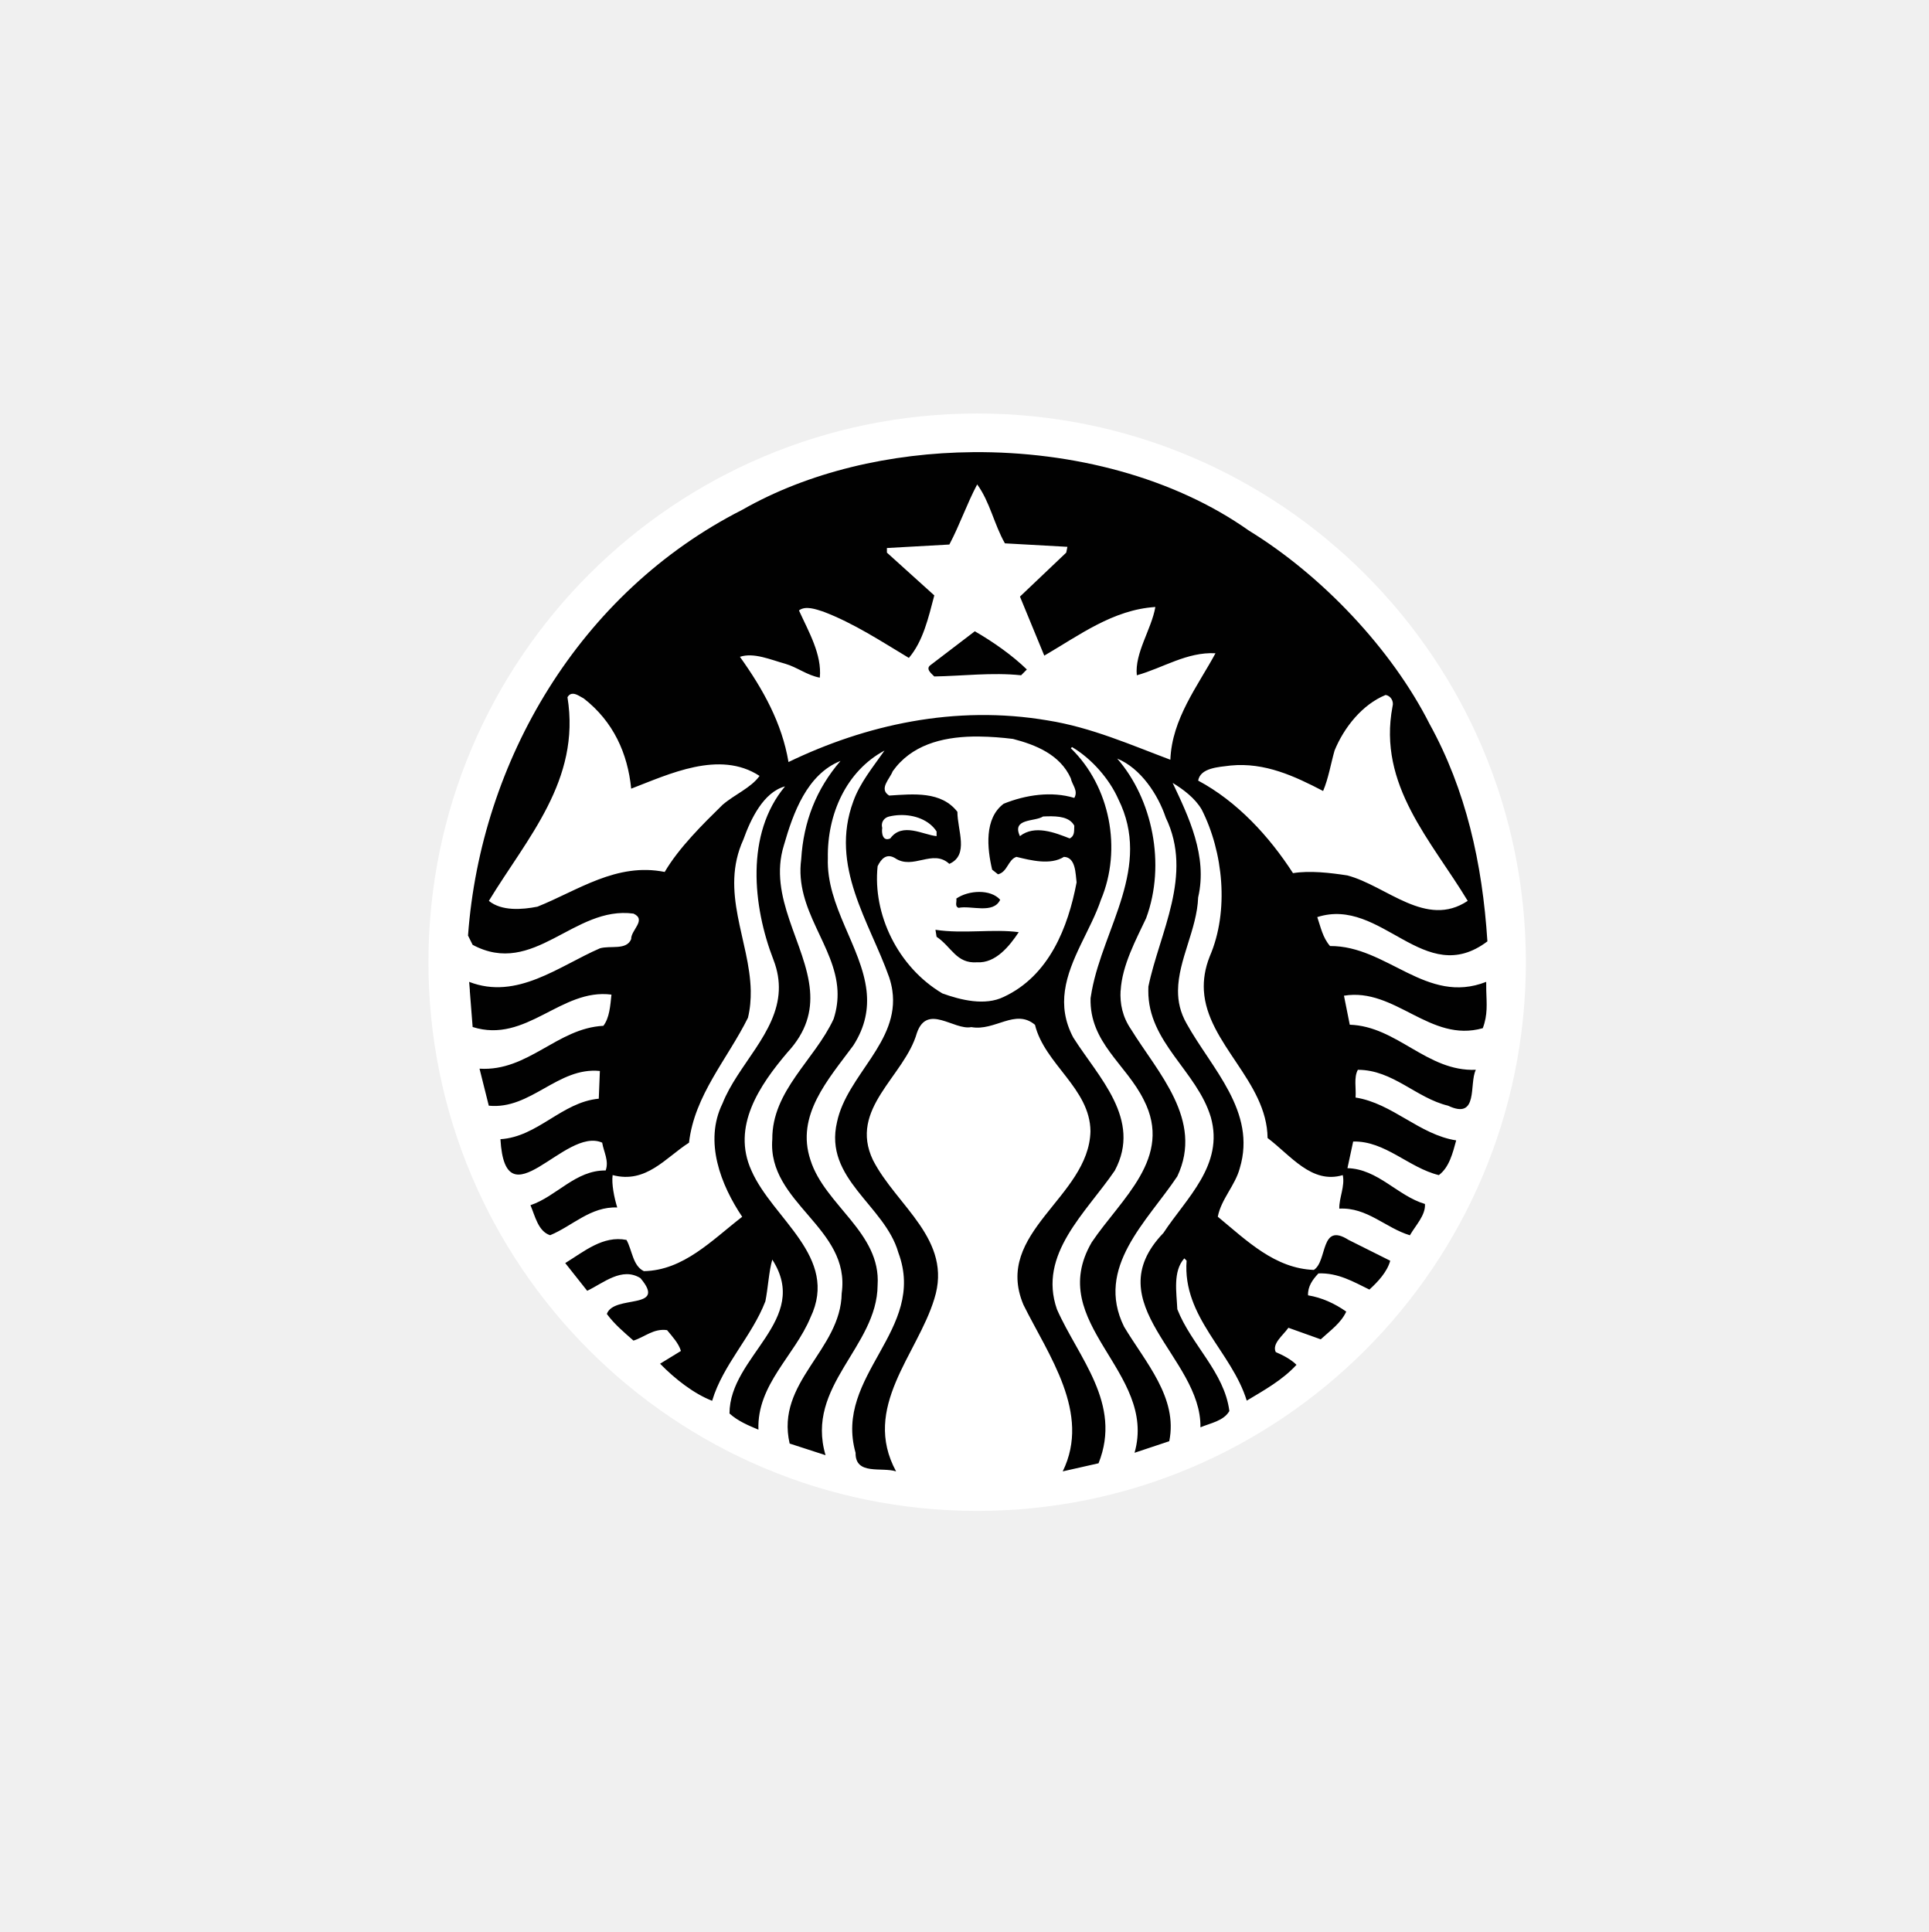
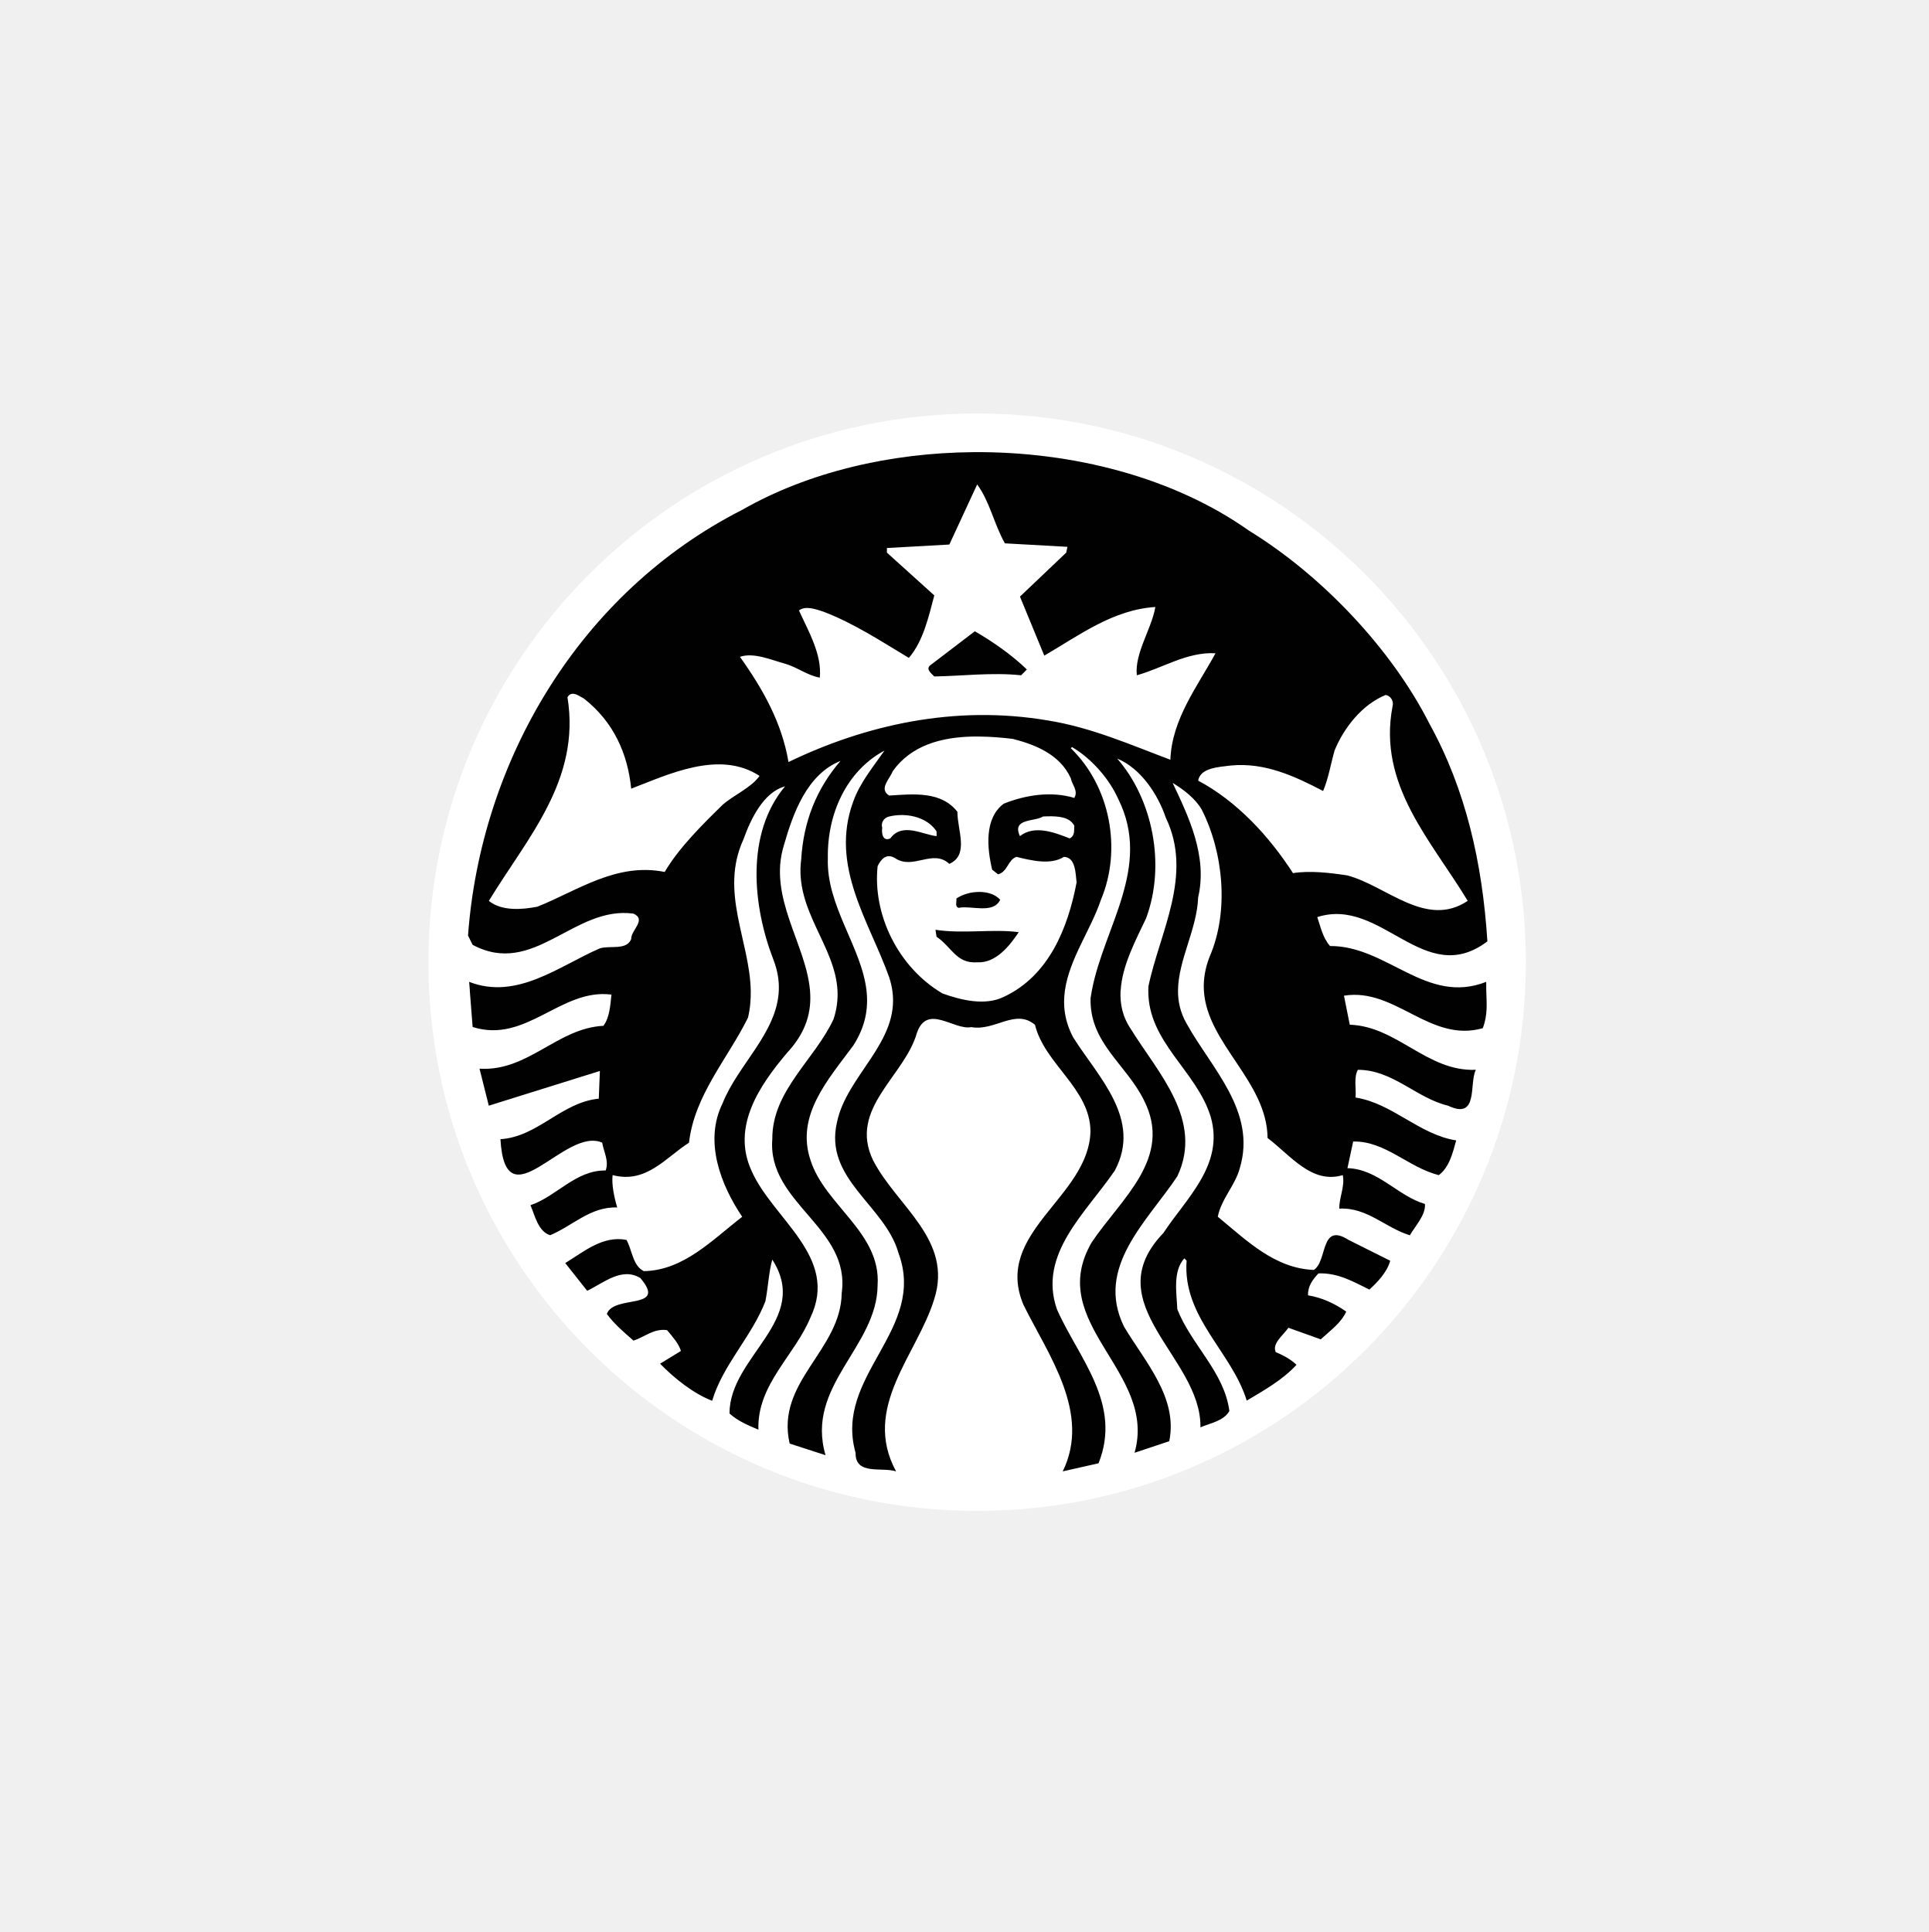
- <svg xmlns="http://www.w3.org/2000/svg" version="1.1" id="Layer_1" x="0px" y="0px" width="200px" height="200.395px" viewBox="0 0 200 200.395" enable-background="new 0 0 200 200.395" xml:space="preserve">
-   <path id="inner" fill="#FFFFFF" d="M44.437,99.808c0-31.435,25.481-56.917,56.915-56.917c31.432,0,56.91,25.482,56.91,56.917  c0,31.432-25.479,56.909-56.91,56.909C69.918,156.717,44.437,131.24,44.437,99.808" />
-   <path id="inner_artwork" fill="#010101" d="M101.107,65.479c1.883,1.085,3.879,2.482,5.398,3.962l-0.597,0.602  c-3-0.319-6.16,0.078-9.004,0.122c-0.317-0.319-0.956-0.802-0.361-1.202L101.107,65.479z M154.154,102.745  c0.039,1.354,0.166,2.518-0.361,3.902c-5.48,1.561-9.081-4.244-14.398-3.369l0.602,3.01c4.92,0.161,7.993,4.88,13.076,4.677  c-0.723,1.441,0.322,5.242-2.877,3.723c-3.321-0.798-5.723-3.723-9.361-3.723c-0.438,0.806-0.161,1.922-0.238,2.876  c3.84,0.602,6.602,3.847,10.438,4.445c-0.361,1.318-0.72,2.797-1.8,3.601c-3.123-0.76-5.562-3.563-8.885-3.484l-0.594,2.764  c3.159,0.08,5.2,2.875,8.039,3.715c0.078,1.165-0.963,2.206-1.562,3.246c-2.521-0.758-4.441-2.923-7.321-2.763  c-0.04-1.086,0.604-2.316,0.36-3.478c-3.233,0.962-5.402-2.043-7.799-3.847c-0.07-5.898-6.279-9.77-6.607-15.295  c-0.063-1.103,0.104-2.277,0.607-3.542c2.039-4.72,1.398-10.847-0.84-15.245c-0.68-1.158-1.885-2.072-3.008-2.754  c1.645,3.481,3.646,7.597,2.646,11.877c-0.117,3.305-2.066,6.479-2.088,9.664c-0.01,1.137,0.233,2.271,0.887,3.42  c2.603,4.686,7.283,9.121,5.522,14.998c-0.483,1.806-1.925,3.201-2.284,5.038c3.045,2.521,5.922,5.361,9.961,5.521  c1.438-0.919,0.641-4.995,3.601-3.115l4.323,2.162c-0.315,1.157-1.284,2.194-2.161,2.991c-1.64-0.798-3.24-1.755-5.285-1.677  c-0.603,0.64-1.122,1.356-1.076,2.274c1.438,0.237,2.761,0.845,3.961,1.688c-0.558,1.202-1.646,1.955-2.646,2.876l-3.354-1.199  c-0.56,0.801-1.723,1.644-1.313,2.521c0.757,0.323,1.596,0.763,2.152,1.322c-1.479,1.602-3.355,2.629-5.16,3.716  c-1.557-5.082-6.68-8.646-6.238-14.521l-0.238-0.238c-1.204,1.354-0.802,3.521-0.725,5.276c1.44,3.681,4.88,6.522,5.399,10.561  c-0.602,1.039-1.959,1.246-3,1.688c0.121-7.278-10.919-12.798-3.839-20.16c2.361-3.604,6.316-7.045,4.915-12.008  c-1.438-4.792-6.528-7.762-6.483-13.134l0.008-0.419c1.16-5.603,4.682-11.562,1.801-17.521c-0.803-2.396-2.598-5.121-5.037-6.123  c3.639,4.164,5.08,10.958,2.999,16.562c-1.049,2.229-2.493,4.885-2.638,7.505h-0.01c-0.076,1.367,0.201,2.729,1.086,4.019  c2.762,4.482,7.56,9.405,4.799,15.246c-3.119,4.678-8.561,9.438-5.521,15.599c2.2,3.682,5.604,7.354,4.686,11.876l-3.601,1.199  c2.4-8.438-9.36-13.396-4.438-21.837c3.041-4.521,8.478-8.761,5.398-14.76c-1.84-3.717-5.642-5.917-5.521-10.562l0.132-0.779  c1.239-6.588,6.247-12.823,2.745-19.863c-0.92-2.079-2.76-4.198-4.801-5.399l-0.123,0.123c4.082,3.96,5.324,10.478,3.123,15.715  c-1.026,3.072-3.28,6.134-3.738,9.427c-0.219,1.554-0.034,3.162,0.863,4.856c2.6,4.117,7.158,8.484,4.312,13.808  c-2.996,4.396-7.998,8.675-6,14.392c2.201,5.002,6.796,9.768,4.314,15.969l-3.715,0.839c2.959-6.044-1.479-12.042-4.076-17.283  c-3.162-7.521,6.793-11.122,6.953-17.998c-0.039-4.438-4.758-6.958-5.754-11.038c-2.041-1.724-4.158,0.686-6.601,0.238  c-1.802,0.361-4.57-2.48-5.646,0.602c-1.281,4.518-7.118,7.839-4.554,13.197c2.441,4.763,8.315,8.244,6.354,14.406  c-1.757,5.757-7.562,11.237-3.961,17.876c-1.479-0.479-4.24,0.438-4.2-1.924c-2.279-8.04,7.44-12.725,4.438-20.76  c-1.396-4.922-7.762-7.642-6.36-13.562c1.036-4.873,6.504-8.28,5.736-13.618c-0.062-0.446-0.172-0.903-0.328-1.381  c-2.041-5.761-6.205-11.521-3.724-18.245c0.682-1.92,2.042-3.561,3.238-5.275c-3.96,2.119-5.958,6.602-5.876,11.16  c-0.173,4.958,3.49,9.204,4.011,13.741c0.205,1.831-0.095,3.706-1.373,5.694c-2.598,3.525-5.996,7.242-4.438,11.885  c1.48,4.683,7.32,7.52,6.961,12.961c-0.04,6.438-7.521,10.445-5.4,17.646l-3.723-1.208c-1.479-6.397,5.321-9.671,5.398-15.591  c0.962-6.808-7.72-9.333-7.198-15.97c-0.037-5.042,4.4-8.234,6.36-12.477c0.336-1.031,0.448-2.007,0.403-2.941  c-0.24-4.688-4.465-8.354-3.764-13.627c0.235-3.88,1.556-7.281,4.076-10.199c-3.478,1.396-4.914,5.401-5.876,8.763  c-1.667,5.39,2.313,10.235,2.713,15.063c0.177,2.133-0.345,4.252-2.351,6.419c-2.882,3.396-5.804,7.682-3.724,12.245  c2.203,5.036,9.125,8.956,6.123,15.236c-1.639,3.961-5.561,6.959-5.399,11.639c-1.039-0.439-2.117-0.879-3-1.678  c0-5.959,8.478-9.681,4.438-15.961c-0.358,1.239-0.436,2.924-0.716,4.323c-1.401,3.643-4.4,6.558-5.522,10.322  c-1.877-0.726-3.839-2.246-5.4-3.847l2.162-1.323c-0.24-0.802-0.879-1.48-1.438-2.16c-1.404-0.197-2.326,0.724-3.484,1.085  c-1-0.883-1.965-1.683-2.762-2.763c0.718-2.044,6.326-0.354,3.484-3.715c-1.918-1.199-3.843,0.514-5.522,1.313l-2.277-2.876  c1.96-1.199,3.915-2.884,6.354-2.4c0.601,1.082,0.643,2.674,1.8,3.238c4.121-0.08,7.041-3.197,10.2-5.639  c-2.202-3.275-3.994-7.799-2.038-11.761c1.566-3.971,5.649-7.313,5.835-11.703c0.042-0.999-0.114-2.051-0.551-3.182  c-2.159-5.562-2.922-13.077,1.199-17.999c-2.24,0.603-3.562,3.396-4.322,5.516c-2.478,5.431,0.655,10.461,0.764,15.665  c0.015,0.937-0.061,1.874-0.288,2.818c-2.121,4.28-5.557,8.035-6.115,12.96c-2.44,1.558-4.444,4.28-7.923,3.361  c-0.122,0.919,0.158,2.319,0.478,3.36c-2.759-0.116-4.64,1.917-6.961,2.877c-1.237-0.396-1.56-1.995-2.038-3.114  c2.718-0.918,4.679-3.644,7.8-3.601c0.362-1.006-0.203-1.927-0.362-2.886c-3.882-1.723-10.036,8.519-10.553-0.36  c3.879-0.239,6.357-3.842,10.2-4.2l0.114-2.875c-4.359-0.44-7.165,4.041-11.522,3.6l-0.961-3.838  c5.041,0.314,8.045-4.203,12.846-4.446c0.638-0.839,0.715-2.078,0.838-3.237c-5.241-0.684-8.837,5.125-14.398,3.36  c0,0-0.192-2.417-0.296-3.779h0.008c-0.038-0.533-0.074-0.903-0.074-0.903c4.96,1.924,9.318-1.639,13.561-3.478  c1.079-0.323,2.763,0.236,3.246-0.963c-0.042-0.92,1.637-1.995,0.239-2.638c-6.203-0.842-10.324,6.641-16.685,3.238l-0.478-0.963  c1.322-18.078,11.519-35.558,28.438-44.157c6.852-3.916,15.364-5.912,23.951-5.983c10.359-0.086,20.828,2.633,28.616,8.146  c7.563,4.639,14.798,12.283,18.724,20.045c3.756,6.8,5.482,14.43,6,22.553c-6.562,4.958-10.965-4.671-17.646-2.517  c0.359,1.043,0.561,2.12,1.323,3c5.922-0.041,10,6.159,16.198,3.716L154.154,102.745z M78.78,80.481  c-4.161-2.721-9.437-0.158-13.314,1.323c-0.359-3.643-1.839-6.96-4.923-9.36c-0.299-0.147-0.713-0.462-1.085-0.483  c-0.223-0.016-0.435,0.075-0.6,0.359c1.397,8.601-4.192,14.601-8.153,21.122c1.319,1.078,3.438,0.917,5.038,0.602  c4.199-1.681,8.199-4.604,13.199-3.602c1.479-2.52,3.963-4.961,6-6.961C76.188,82.404,77.897,81.72,78.78,80.481z M91.503,85.881  c-0.08,0.518,0.04,1.439,0.838,1.084c1.242-1.72,3.441-0.359,4.801-0.238v-0.483c-0.746-1.172-2.28-1.76-3.839-1.7  c-0.359,0.013-0.725,0.063-1.076,0.146C91.705,84.805,91.342,85.281,91.503,85.881z M111.062,80.728  c-1.117-2.479-3.678-3.484-6-4.085c-1.14-0.14-2.32-0.234-3.492-0.246c-0.221-0.002-0.439-0.005-0.658,0  c-3.279,0.066-6.412,0.908-8.326,3.607c-0.274,0.762-1.482,1.832-0.36,2.515c2.52-0.161,5.396-0.477,7.075,1.687  c0,1.923,1.241,4.479-0.838,5.398c-1.723-1.595-3.763,0.68-5.638-0.601c-0.881-0.521-1.439,0.087-1.8,0.847  c-0.521,4.959,2.076,10.433,6.715,13.19c1.88,0.679,4.408,1.322,6.369,0.36c4.721-2.197,6.676-7.233,7.555-11.876  c-0.118-0.883-0.076-2.604-1.314-2.646c-1.398,0.885-3.439,0.361-4.924,0c-0.877,0.283-0.917,1.564-1.914,1.809l-0.607-0.483  c-0.521-2.197-0.842-5.318,1.199-6.839c2.281-0.921,4.963-1.321,7.321-0.601C111.866,82.006,111.188,81.407,111.062,80.728z   M108.654,84.672c-0.158,0.004-0.312,0.012-0.469,0.017c-0.838,0.561-3.281,0.157-2.398,2.038c1.521-1.203,3.641-0.359,5.161,0.238  c0.562-0.279,0.44-0.839,0.477-1.322C110.938,84.735,109.771,84.65,108.654,84.672z M126.07,67.759  c-2.961-0.157-5.439,1.523-8.16,2.284c-0.237-2.315,1.521-4.761,1.923-7.084c-4.397,0.282-7.883,2.931-11.521,5.046  c-0.844-2.035-1.688-4.08-2.523-6.123l4.8-4.562l0.123-0.601l-6.483-0.361c-1.117-1.957-1.558-4.312-2.877-6.112  c-1.08,2.039-1.807,4.197-2.886,6.235l-6.476,0.362v0.477l4.915,4.438c-0.602,2.281-1.159,4.76-2.639,6.483  c-2.88-1.726-5.719-3.603-8.876-4.801c-0.76-0.245-1.843-0.644-2.522-0.123c0.999,2.201,2.396,4.568,2.162,6.972  c-1.321-0.243-2.359-1.091-3.601-1.446c-1.483-0.405-3.245-1.196-4.685-0.715c2.401,3.356,4.36,6.873,5.038,10.914  c7.964-3.846,17.251-5.958,26.892-4.315c4.52,0.719,8.674,2.562,12.715,4.076C121.547,74.567,124.229,71.161,126.07,67.759z   M139.747,90.803c4.077,1.079,8.167,5.521,12.483,2.639c-3.76-6.238-9.355-12.001-7.799-20.159c0.161-0.558-0.197-1.12-0.717-1.199  c-2.438,0.997-4.326,3.398-5.293,5.762c-0.396,1.396-0.632,2.882-1.189,4.199c-2.922-1.521-6.041-2.994-9.602-2.64  c-1.283,0.16-3.124,0.244-3.359,1.562c4.039,2.159,7.36,5.762,9.838,9.599C135.833,90.284,137.947,90.525,139.747,90.803z   M97.026,96.442l0.115,0.725c1.562,1.041,2.044,2.806,4.208,2.646c1.918,0.114,3.357-1.684,4.313-3.123  C103.066,96.329,99.907,96.884,97.026,96.442z M99.188,93.204c0.078,0.318-0.198,0.8,0.237,0.962c1.28-0.278,3.601,0.681,4.314-0.84  c-0.499-0.56-1.314-0.812-2.169-0.812C100.715,92.514,99.828,92.763,99.188,93.204z" />
+ <svg xmlns="http://www.w3.org/2000/svg" width="200" height="200.395" viewBox="0 0 200 200.395">
+   <path fill="#fff" d="M44.437 99.808c0-31.435 25.481-56.917 56.915-56.917 31.432 0 56.91 25.482 56.91 56.917 0 31.432-25.479 56.909-56.91 56.909-31.434 0-56.915-25.477-56.915-56.909" />
+   <path fill="#010101" d="M101.107 65.479c1.883 1.085 3.879 2.482 5.398 3.962l-.597.602c-3-.319-6.16.078-9.004.122-.317-.319-.956-.802-.361-1.202l4.564-3.484zm53.047 37.266c.039 1.354.166 2.518-.361 3.902-5.48 1.561-9.081-4.244-14.398-3.369l.602 3.01c4.92.161 7.993 4.88 13.076 4.677-.723 1.441.322 5.242-2.877 3.723-3.321-.798-5.723-3.723-9.361-3.723-.438.806-.161 1.922-.238 2.876 3.84.602 6.602 3.847 10.438 4.445-.361 1.318-.72 2.797-1.8 3.601-3.123-.76-5.562-3.563-8.885-3.484l-.594 2.764c3.159.08 5.2 2.875 8.039 3.715.078 1.165-.963 2.206-1.562 3.246-2.521-.758-4.441-2.923-7.321-2.763-.04-1.086.604-2.316.36-3.478-3.233.962-5.402-2.043-7.799-3.847-.07-5.898-6.279-9.77-6.607-15.295-.063-1.103.104-2.277.607-3.542 2.039-4.72 1.398-10.847-.84-15.245-.68-1.158-1.885-2.072-3.008-2.754 1.645 3.481 3.646 7.597 2.646 11.877-.117 3.305-2.066 6.479-2.088 9.664-.01 1.137.233 2.271.887 3.42 2.603 4.686 7.283 9.121 5.522 14.998-.483 1.806-1.925 3.201-2.284 5.038 3.045 2.521 5.922 5.361 9.961 5.521 1.438-.919.641-4.995 3.601-3.115l4.323 2.162c-.315 1.157-1.284 2.194-2.161 2.991-1.64-.798-3.24-1.755-5.285-1.677-.603.64-1.122 1.356-1.076 2.274 1.438.237 2.761.845 3.961 1.688-.558 1.202-1.646 1.955-2.646 2.876l-3.354-1.199c-.56.801-1.723 1.644-1.313 2.521.757.323 1.596.763 2.152 1.322-1.479 1.602-3.355 2.629-5.16 3.716-1.557-5.082-6.68-8.646-6.238-14.521l-.238-.238c-1.204 1.354-.802 3.521-.725 5.276 1.44 3.681 4.88 6.522 5.399 10.561-.602 1.039-1.959 1.246-3 1.688.121-7.278-10.919-12.798-3.839-20.16 2.361-3.604 6.316-7.045 4.915-12.008-1.438-4.792-6.528-7.762-6.483-13.134l.008-.419c1.16-5.603 4.682-11.562 1.801-17.521-.803-2.396-2.598-5.121-5.037-6.123 3.639 4.164 5.08 10.958 2.999 16.562-1.049 2.229-2.493 4.885-2.638 7.505h-.01c-.076 1.367.201 2.729 1.086 4.019 2.762 4.482 7.56 9.405 4.799 15.246-3.119 4.678-8.561 9.438-5.521 15.599 2.2 3.682 5.604 7.354 4.686 11.876l-3.601 1.199c2.4-8.438-9.36-13.396-4.438-21.837 3.041-4.521 8.478-8.761 5.398-14.76-1.84-3.717-5.642-5.917-5.521-10.562l.132-.779c1.239-6.588 6.247-12.823 2.745-19.863-.92-2.079-2.76-4.198-4.801-5.399l-.123.123c4.082 3.96 5.324 10.478 3.123 15.715-1.026 3.072-3.28 6.134-3.738 9.427-.219 1.554-.034 3.162.863 4.856 2.6 4.117 7.158 8.484 4.312 13.808-2.996 4.396-7.998 8.675-6 14.392 2.201 5.002 6.796 9.768 4.314 15.969l-3.715.839c2.959-6.044-1.479-12.042-4.076-17.283-3.162-7.521 6.793-11.122 6.953-17.998-.039-4.438-4.758-6.958-5.754-11.038-2.041-1.724-4.158.686-6.601.238-1.802.361-4.57-2.48-5.646.602-1.281 4.518-7.118 7.839-4.554 13.197 2.441 4.763 8.315 8.244 6.354 14.406-1.757 5.757-7.562 11.237-3.961 17.876-1.479-.479-4.24.438-4.2-1.924-2.279-8.04 7.44-12.725 4.438-20.76-1.396-4.922-7.762-7.642-6.36-13.562 1.036-4.873 6.504-8.28 5.736-13.618-.062-.446-.172-.903-.328-1.381-2.041-5.761-6.205-11.521-3.724-18.245.682-1.92 2.042-3.561 3.238-5.275-3.96 2.119-5.958 6.602-5.876 11.16-.173 4.958 3.49 9.204 4.011 13.741.205 1.831-.095 3.706-1.373 5.694-2.598 3.525-5.996 7.242-4.438 11.885 1.48 4.683 7.32 7.52 6.961 12.961-.04 6.438-7.521 10.445-5.4 17.646l-3.723-1.208c-1.479-6.397 5.321-9.671 5.398-15.591.962-6.808-7.72-9.333-7.198-15.97-.037-5.042 4.4-8.234 6.36-12.477.336-1.031.448-2.007.403-2.941-.24-4.688-4.465-8.354-3.764-13.627.235-3.88 1.556-7.281 4.076-10.199-3.478 1.396-4.914 5.401-5.876 8.763-1.667 5.39 2.313 10.235 2.713 15.063.177 2.133-.345 4.252-2.351 6.419-2.882 3.396-5.804 7.682-3.724 12.245 2.203 5.036 9.125 8.956 6.123 15.236-1.639 3.961-5.561 6.959-5.399 11.639-1.039-.439-2.117-.879-3-1.678 0-5.959 8.478-9.681 4.438-15.961-.358 1.239-.436 2.924-.716 4.323-1.401 3.643-4.4 6.558-5.522 10.322-1.877-.726-3.839-2.246-5.4-3.847l2.162-1.323c-.24-.802-.879-1.48-1.438-2.16-1.404-.197-2.326.724-3.484 1.085-1-.883-1.965-1.683-2.762-2.763.718-2.044 6.326-.354 3.484-3.715-1.918-1.199-3.843.514-5.522 1.313l-2.277-2.876c1.96-1.199 3.915-2.884 6.354-2.4.601 1.082.643 2.674 1.8 3.238 4.121-.08 7.041-3.197 10.2-5.639-2.202-3.275-3.994-7.799-2.038-11.761 1.566-3.971 5.649-7.313 5.835-11.703.042-.999-.114-2.051-.551-3.182-2.159-5.562-2.922-13.077 1.199-17.999-2.24.603-3.562 3.396-4.322 5.516-2.478 5.431.655 10.461.764 15.665.015.937-.061 1.874-.288 2.818-2.121 4.28-5.557 8.035-6.115 12.96-2.44 1.558-4.444 4.28-7.923 3.361-.122.919.158 2.319.478 3.36-2.759-.116-4.64 1.917-6.961 2.877-1.237-.396-1.56-1.995-2.038-3.114 2.718-.918 4.679-3.644 7.8-3.601.362-1.006-.203-1.927-.362-2.886-3.882-1.723-10.036 8.519-10.553-.36 3.879-.239 6.357-3.842 10.2-4.2l.114-2.875-11.522 3.6-.961-3.838c5.041.314 8.045-4.203 12.846-4.446.638-.839.715-2.078.838-3.237-5.241-.684-8.837 5.125-14.398 3.36 0 0-.192-2.417-.296-3.779h.008c-.038-.533-.074-.903-.074-.903 4.96 1.924 9.318-1.639 13.561-3.478 1.079-.323 2.763.236 3.246-.963-.042-.92 1.637-1.995.239-2.638-6.203-.842-10.324 6.641-16.685 3.238l-.478-.963c1.322-18.078 11.519-35.558 28.438-44.157 6.852-3.916 15.364-5.912 23.951-5.983 10.359-.086 20.828 2.633 28.616 8.146 7.563 4.639 14.798 12.283 18.724 20.045 3.756 6.8 5.482 14.43 6 22.553-6.562 4.958-10.965-4.671-17.646-2.517.359 1.043.561 2.12 1.323 3 5.922-.041 10 6.159 16.198 3.716l.007.903zm-75.374-22.264c-4.161-2.721-9.437-.158-13.314 1.323-.359-3.643-1.839-6.96-4.923-9.36-.299-.147-.713-.462-1.085-.483-.223-.016-.435.075-.6.359 1.397 8.601-4.192 14.601-8.153 21.122 1.319 1.078 3.438.917 5.038.602 4.199-1.681 8.199-4.604 13.199-3.602 1.479-2.52 3.963-4.961 6-6.961 1.246-1.077 2.955-1.761 3.838-3zm12.723 5.4c-.08.518.04 1.439.838 1.084 1.242-1.72 3.441-.359 4.801-.238v-.483c-.746-1.172-2.28-1.76-3.839-1.7-.359.013-.725.063-1.076.146-.522.115-.885.591-.724 1.191zm19.559-5.153c-1.117-2.479-3.678-3.484-6-4.085-1.14-.14-2.32-.234-3.492-.246h-.658c-3.279.066-6.412.908-8.326 3.607-.274.762-1.482 1.832-.36 2.515 2.52-.161 5.396-.477 7.075 1.687 0 1.923 1.241 4.479-.838 5.398-1.723-1.595-3.763.68-5.638-.601-.881-.521-1.439.087-1.8.847-.521 4.959 2.076 10.433 6.715 13.19 1.88.679 4.408 1.322 6.369.36 4.721-2.197 6.676-7.233 7.555-11.876-.118-.883-.076-2.604-1.314-2.646-1.398.885-3.439.361-4.924 0-.877.283-.917 1.564-1.914 1.809l-.607-.483c-.521-2.197-.842-5.318 1.199-6.839 2.281-.921 4.963-1.321 7.321-.601.441-.758-.237-1.357-.363-2.036zm-2.408 3.944l-.469.017c-.838.561-3.281.157-2.398 2.038 1.521-1.203 3.641-.359 5.161.238.562-.279.44-.839.477-1.322-.487-.908-1.654-.993-2.771-.971zm17.416-16.913c-2.961-.157-5.439 1.523-8.16 2.284-.237-2.315 1.521-4.761 1.923-7.084-4.397.282-7.883 2.931-11.521 5.046-.844-2.035-1.688-4.08-2.523-6.123l4.8-4.562.123-.601-6.483-.361c-1.117-1.957-1.558-4.312-2.877-6.112l-2.886 6.235-6.476.362v.477l4.915 4.438c-.602 2.281-1.159 4.76-2.639 6.483-2.88-1.726-5.719-3.603-8.876-4.801-.76-.245-1.843-.644-2.522-.123.999 2.201 2.396 4.568 2.162 6.972-1.321-.243-2.359-1.091-3.601-1.446-1.483-.405-3.245-1.196-4.685-.715 2.401 3.356 4.36 6.873 5.038 10.914 7.964-3.846 17.251-5.958 26.892-4.315 4.52.719 8.674 2.562 12.715 4.076.158-4.236 2.84-7.642 4.681-11.044zm13.677 23.044c4.077 1.079 8.167 5.521 12.483 2.639-3.76-6.238-9.355-12.001-7.799-20.159.161-.558-.197-1.12-.717-1.199-2.438.997-4.326 3.398-5.293 5.762-.396 1.396-.632 2.882-1.189 4.199-2.922-1.521-6.041-2.994-9.602-2.64-1.283.16-3.124.244-3.359 1.562 4.039 2.159 7.36 5.762 9.838 9.599 1.724-.282 3.838-.041 5.638.237zm-42.721 5.639l.115.725c1.562 1.041 2.044 2.806 4.208 2.646 1.918.114 3.357-1.684 4.313-3.123-2.596-.361-5.755.194-8.636-.248zm2.162-3.238c.078.318-.198.8.237.962 1.28-.278 3.601.681 4.314-.84-.499-.56-1.314-.812-2.169-.812s-1.742.249-2.382.69z" />
</svg>
